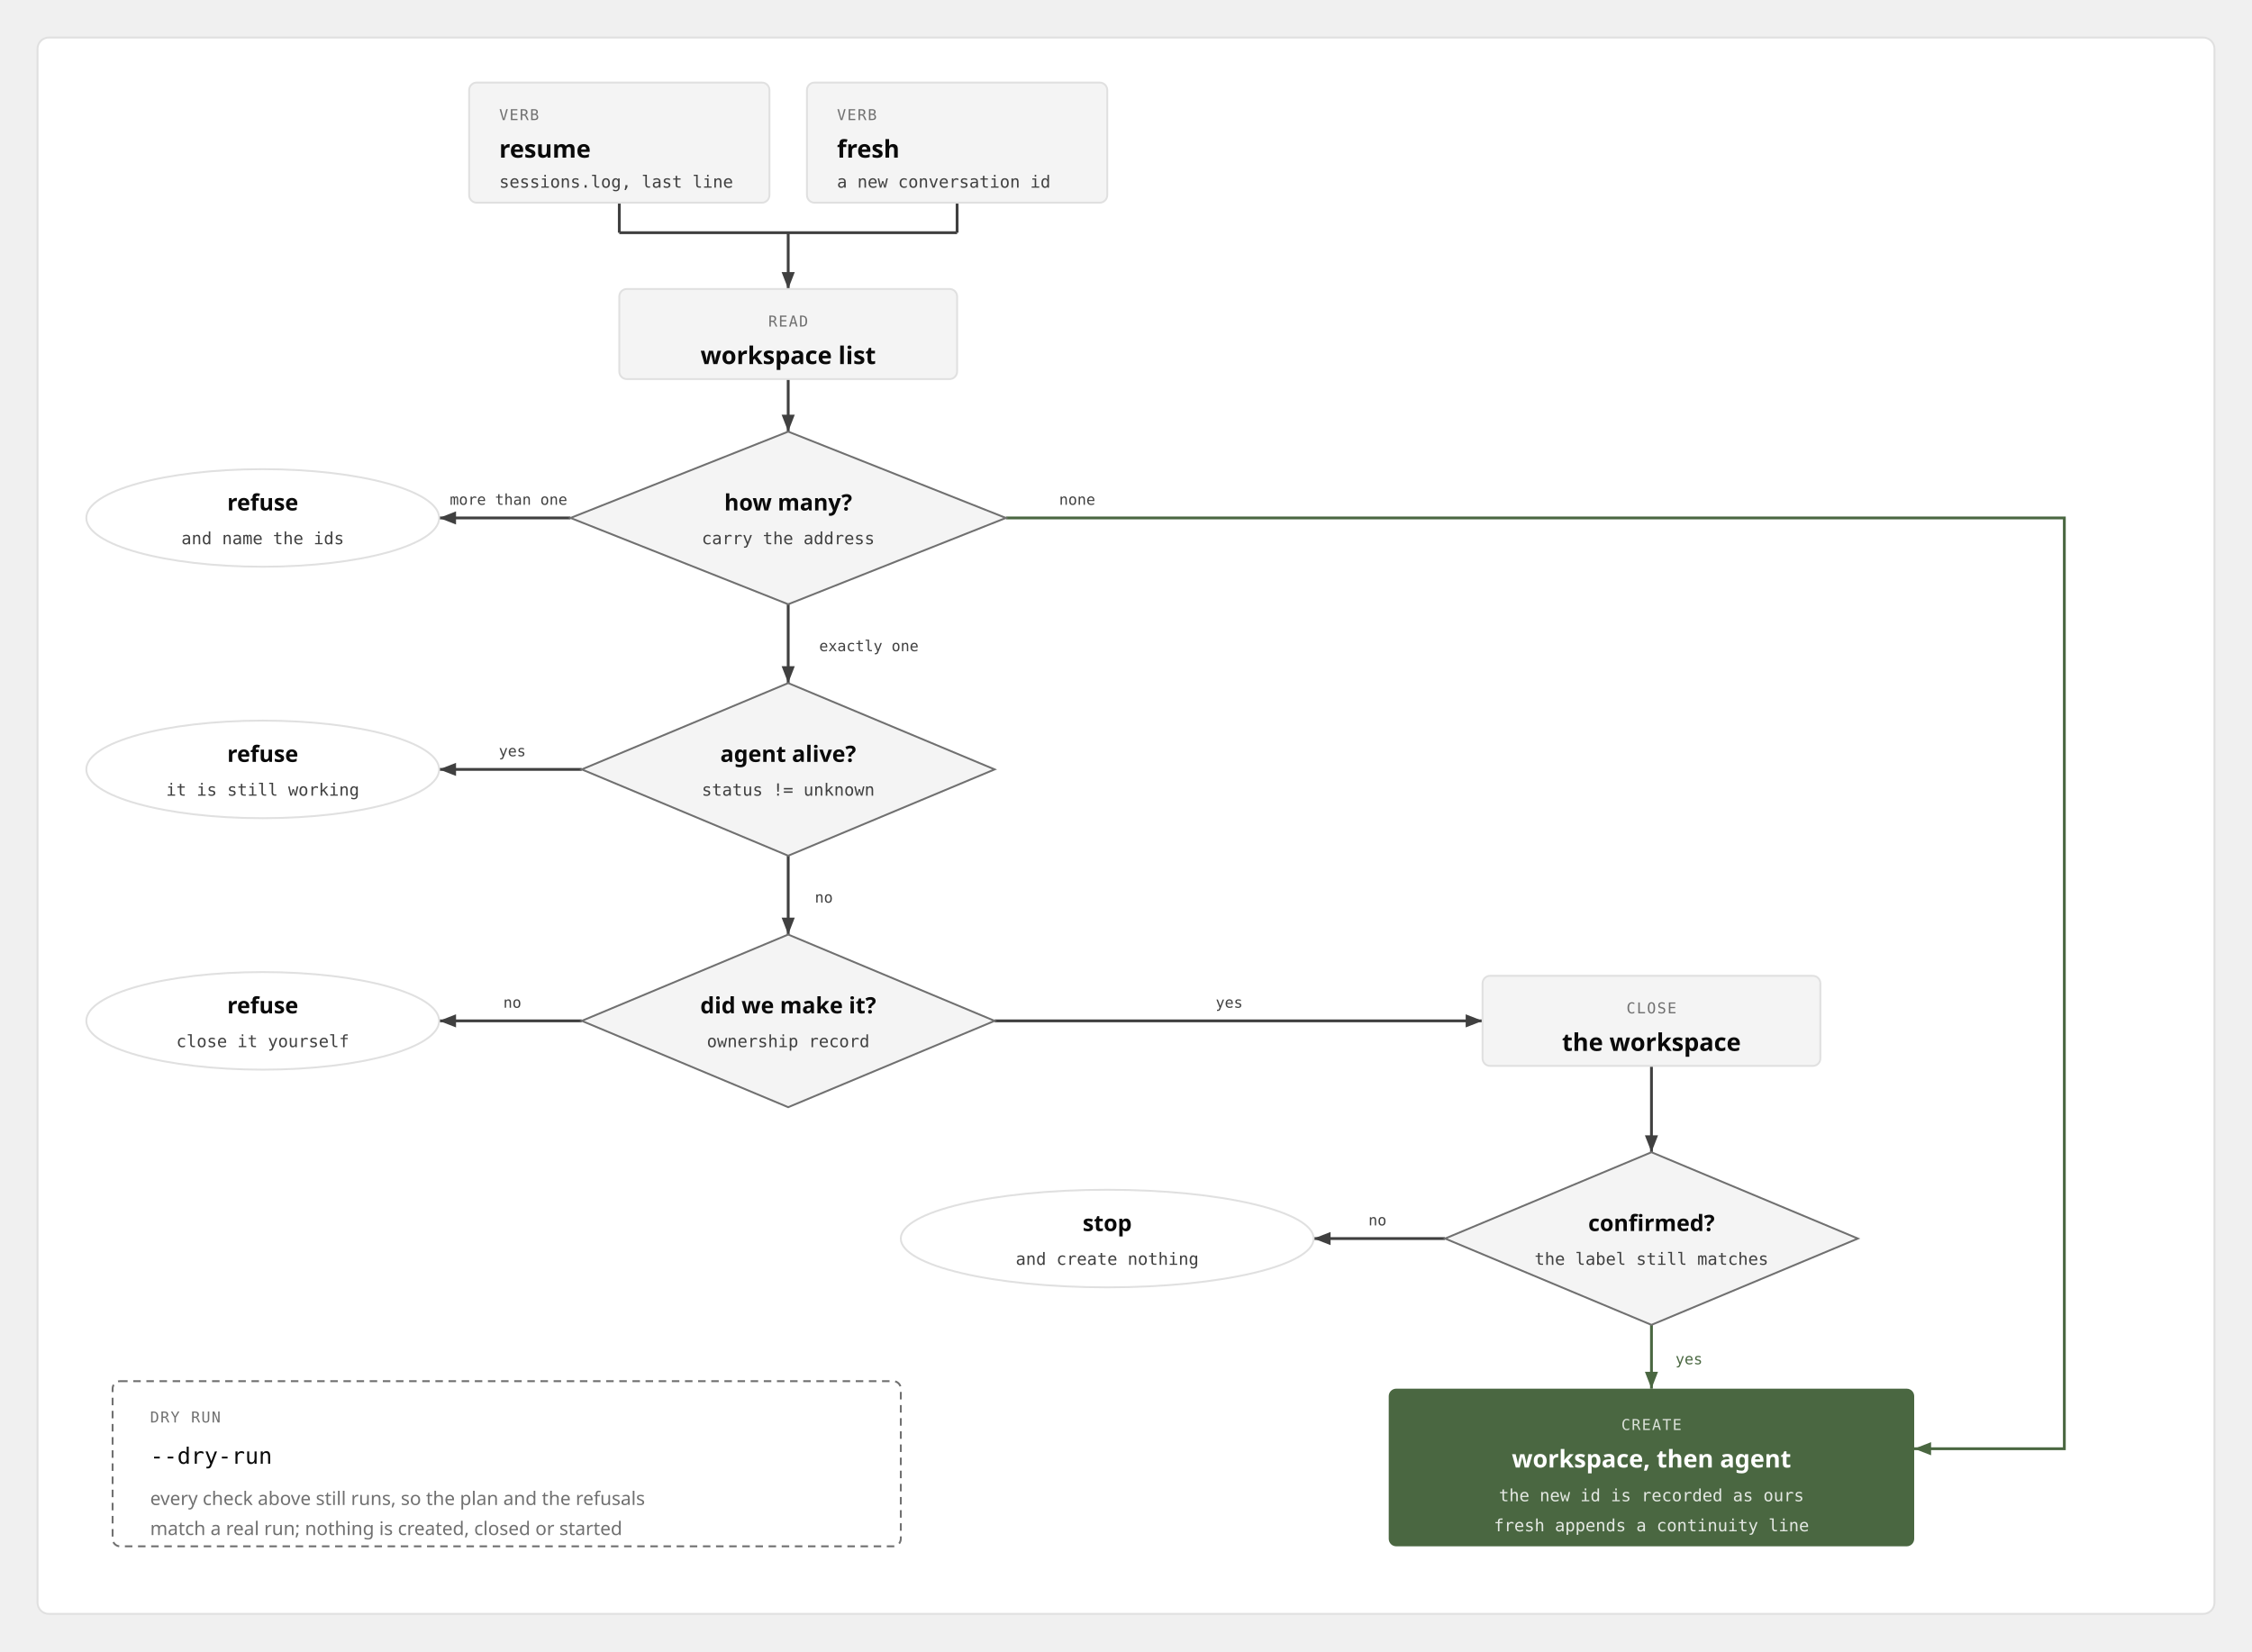
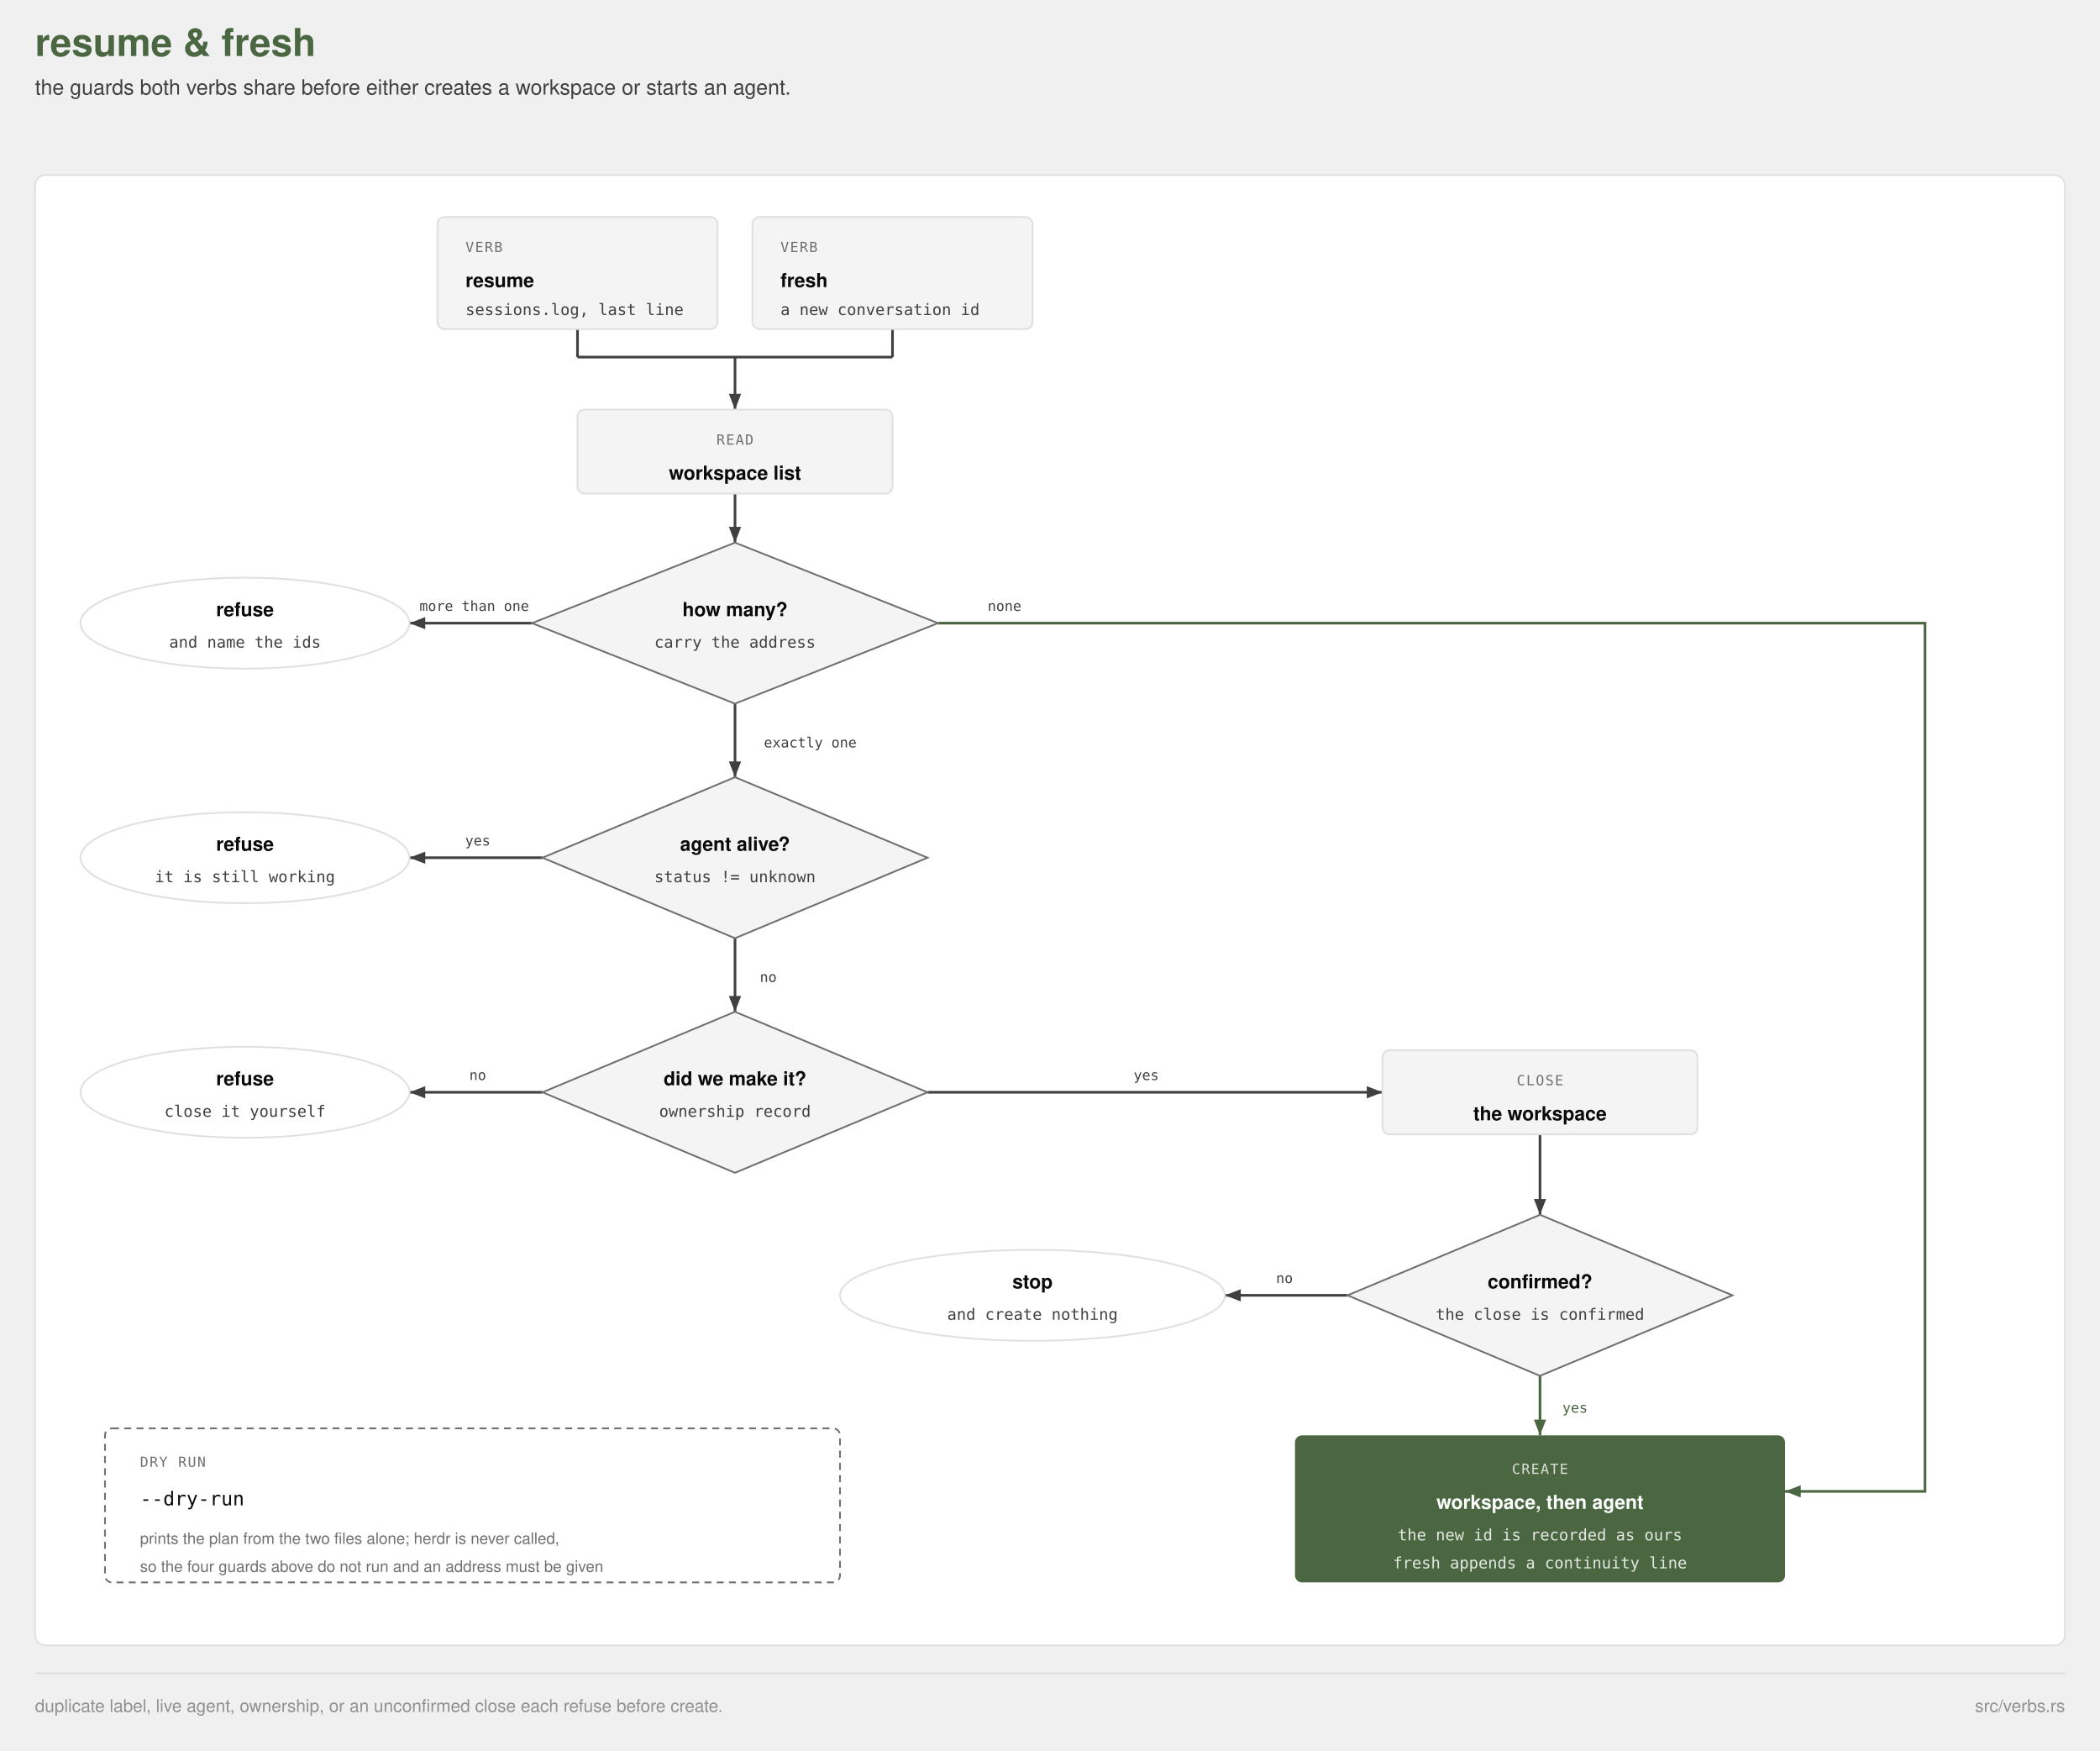
- <svg xmlns="http://www.w3.org/2000/svg" viewBox="0 0 1200 880" role="img" font-family="'IBM Plex Sans', system-ui, sans-serif" aria-label="Both verbs read the workspace list first, refuse on a duplicate label, a running agent, a workspace they did not create, or a close they cannot confirm, and only create a workspace and start the agent when nothing is in the way.">
+ <svg xmlns="http://www.w3.org/2000/svg" viewBox="0 0 1200 1000" role="img" font-family="Helvetica, Arial, sans-serif" aria-label="Both verbs read the workspace list first, refuse on a duplicate label, a running agent, a workspace they did not create, or a close they cannot confirm, and only create a workspace and start the agent when nothing is in the way.">
  <defs>
    <marker id="verbs-arrow" markerUnits="userSpaceOnUse" markerWidth="9" markerHeight="7" refX="9" refY="3.5" orient="auto">
      <path d="M0,0 L9,3.5 L0,7 Z" fill="#404040" />
    </marker>
    <marker id="verbs-arrow-moss" markerUnits="userSpaceOnUse" markerWidth="9" markerHeight="7" refX="9" refY="3.5" orient="auto">
      <path d="M0,0 L9,3.5 L0,7 Z" fill="#4a6741" />
    </marker>
  </defs>
-   <g font-family="'IBM Plex Sans', system-ui, sans-serif">
+   <text x="20" y="32" font-size="22" font-weight="700" fill="#4a6741">resume &amp; fresh</text>
+   <text x="20" y="54" font-size="12" fill="#404040">the guards both verbs share before either creates a workspace or starts an agent.</text>
+   <g font-family="Helvetica, Arial, sans-serif" transform="translate(0,80)">
    <rect x="20" y="20" width="1160" height="840" rx="6" fill="#ffffff" stroke="#e0e0e0" stroke-width="1" />
    <path d="M330,108 V124" fill="none" stroke="#404040" stroke-width="1.5" />
    <path d="M510,108 V124" fill="none" stroke="#404040" stroke-width="1.5" />
    <path d="M330,124 H510" fill="none" stroke="#404040" stroke-width="1.5" />
    <path d="M420,124 V154" fill="none" stroke="#404040" stroke-width="1.5" marker-end="url(#verbs-arrow)" />
    <path d="M420,202 V230" fill="none" stroke="#404040" stroke-width="1.5" marker-end="url(#verbs-arrow)" />
    <path d="M304,276 H234" fill="none" stroke="#404040" stroke-width="1.5" marker-end="url(#verbs-arrow)" />
    <path d="M420,322 V364" fill="none" stroke="#404040" stroke-width="1.5" marker-end="url(#verbs-arrow)" />
    <path d="M310,410 H234" fill="none" stroke="#404040" stroke-width="1.5" marker-end="url(#verbs-arrow)" />
    <path d="M420,456 V498" fill="none" stroke="#404040" stroke-width="1.5" marker-end="url(#verbs-arrow)" />
    <path d="M310,544 H234" fill="none" stroke="#404040" stroke-width="1.5" marker-end="url(#verbs-arrow)" />
    <path d="M530,544 H790" fill="none" stroke="#404040" stroke-width="1.5" marker-end="url(#verbs-arrow)" />
    <path d="M880,568 V614" fill="none" stroke="#404040" stroke-width="1.5" marker-end="url(#verbs-arrow)" />
    <path d="M770,660 H700" fill="none" stroke="#404040" stroke-width="1.5" marker-end="url(#verbs-arrow)" />
    <path d="M880,706 V740" fill="none" stroke="#4a6741" stroke-width="1.5" marker-end="url(#verbs-arrow-moss)" />
    <path d="M536,276 H1100 V772 H1020" fill="none" stroke="#4a6741" stroke-width="1.5" marker-end="url(#verbs-arrow-moss)" />
    <rect x="250" y="44" width="160" height="64" rx="4" fill="#f4f4f4" stroke="#e0e0e0" stroke-width="1" />
-     <text x="266" y="64" font-size="8" fill="#707070" font-family="'IBM Plex Mono', monospace" letter-spacing="0.08em">VERB</text>
-     <text x="266" y="84" font-size="13" font-weight="600" fill="#0a0a0a">resume</text>
-     <text x="266" y="100" font-size="9" fill="#404040" font-family="'IBM Plex Mono', monospace">sessions.log, last line</text>
+     <text x="266" y="64" font-size="8" fill="#707070" font-family="Menlo, monospace" letter-spacing="0.08em">VERB</text>
+     <text x="266" y="84" font-size="11" font-weight="600" fill="#0a0a0a">resume</text>
+     <text x="266" y="100" font-size="9" fill="#404040" font-family="Menlo, monospace">sessions.log, last line</text>
    <rect x="430" y="44" width="160" height="64" rx="4" fill="#f4f4f4" stroke="#e0e0e0" stroke-width="1" />
-     <text x="446" y="64" font-size="8" fill="#707070" font-family="'IBM Plex Mono', monospace" letter-spacing="0.08em">VERB</text>
-     <text x="446" y="84" font-size="13" font-weight="600" fill="#0a0a0a">fresh</text>
-     <text x="446" y="100" font-size="9" fill="#404040" font-family="'IBM Plex Mono', monospace">a new conversation id</text>
+     <text x="446" y="64" font-size="8" fill="#707070" font-family="Menlo, monospace" letter-spacing="0.08em">VERB</text>
+     <text x="446" y="84" font-size="11" font-weight="600" fill="#0a0a0a">fresh</text>
+     <text x="446" y="100" font-size="9" fill="#404040" font-family="Menlo, monospace">a new conversation id</text>
    <rect x="330" y="154" width="180" height="48" rx="4" fill="#f4f4f4" stroke="#e0e0e0" stroke-width="1" />
-     <text x="420" y="174" text-anchor="middle" font-size="8" fill="#707070" font-family="'IBM Plex Mono', monospace" letter-spacing="0.08em">READ</text>
-     <text x="420" y="194" text-anchor="middle" font-size="13" font-weight="600" fill="#0a0a0a">workspace list</text>
+     <text x="420" y="174" text-anchor="middle" font-size="8" fill="#707070" font-family="Menlo, monospace" letter-spacing="0.08em">READ</text>
+     <text x="420" y="194" text-anchor="middle" font-size="11" font-weight="600" fill="#0a0a0a">workspace list</text>
    <polygon points="420,230 536,276 420,322 304,276" fill="#f4f4f4" stroke="#707070" stroke-width="1" />
-     <text x="420" y="272" text-anchor="middle" font-size="12" font-weight="600" fill="#0a0a0a">how many?</text>
-     <text x="420" y="290" text-anchor="middle" font-size="9" fill="#404040" font-family="'IBM Plex Mono', monospace">carry the address</text>
+     <text x="420" y="272" text-anchor="middle" font-size="11" font-weight="600" fill="#0a0a0a">how many?</text>
+     <text x="420" y="290" text-anchor="middle" font-size="9" fill="#404040" font-family="Menlo, monospace">carry the address</text>
    <ellipse cx="140" cy="276" rx="94" ry="26" fill="#ffffff" stroke="#e0e0e0" stroke-width="1" />
-     <text x="140" y="272" text-anchor="middle" font-size="12" font-weight="600" fill="#0a0a0a">refuse</text>
-     <text x="140" y="290" text-anchor="middle" font-size="9" fill="#404040" font-family="'IBM Plex Mono', monospace">and name the ids</text>
+     <text x="140" y="272" text-anchor="middle" font-size="11" font-weight="600" fill="#0a0a0a">refuse</text>
+     <text x="140" y="290" text-anchor="middle" font-size="9" fill="#404040" font-family="Menlo, monospace">and name the ids</text>
    <polygon points="420,364 530,410 420,456 310,410" fill="#f4f4f4" stroke="#707070" stroke-width="1" />
-     <text x="420" y="406" text-anchor="middle" font-size="12" font-weight="600" fill="#0a0a0a">agent alive?</text>
-     <text x="420" y="424" text-anchor="middle" font-size="9" fill="#404040" font-family="'IBM Plex Mono', monospace">status != unknown</text>
+     <text x="420" y="406" text-anchor="middle" font-size="11" font-weight="600" fill="#0a0a0a">agent alive?</text>
+     <text x="420" y="424" text-anchor="middle" font-size="9" fill="#404040" font-family="Menlo, monospace">status != unknown</text>
    <ellipse cx="140" cy="410" rx="94" ry="26" fill="#ffffff" stroke="#e0e0e0" stroke-width="1" />
-     <text x="140" y="406" text-anchor="middle" font-size="12" font-weight="600" fill="#0a0a0a">refuse</text>
-     <text x="140" y="424" text-anchor="middle" font-size="9" fill="#404040" font-family="'IBM Plex Mono', monospace">it is still working</text>
+     <text x="140" y="406" text-anchor="middle" font-size="11" font-weight="600" fill="#0a0a0a">refuse</text>
+     <text x="140" y="424" text-anchor="middle" font-size="9" fill="#404040" font-family="Menlo, monospace">it is still working</text>
    <polygon points="420,498 530,544 420,590 310,544" fill="#f4f4f4" stroke="#707070" stroke-width="1" />
-     <text x="420" y="540" text-anchor="middle" font-size="12" font-weight="600" fill="#0a0a0a">did we make it?</text>
-     <text x="420" y="558" text-anchor="middle" font-size="9" fill="#404040" font-family="'IBM Plex Mono', monospace">ownership record</text>
+     <text x="420" y="540" text-anchor="middle" font-size="11" font-weight="600" fill="#0a0a0a">did we make it?</text>
+     <text x="420" y="558" text-anchor="middle" font-size="9" fill="#404040" font-family="Menlo, monospace">ownership record</text>
    <ellipse cx="140" cy="544" rx="94" ry="26" fill="#ffffff" stroke="#e0e0e0" stroke-width="1" />
-     <text x="140" y="540" text-anchor="middle" font-size="12" font-weight="600" fill="#0a0a0a">refuse</text>
-     <text x="140" y="558" text-anchor="middle" font-size="9" fill="#404040" font-family="'IBM Plex Mono', monospace">close it yourself</text>
+     <text x="140" y="540" text-anchor="middle" font-size="11" font-weight="600" fill="#0a0a0a">refuse</text>
+     <text x="140" y="558" text-anchor="middle" font-size="9" fill="#404040" font-family="Menlo, monospace">close it yourself</text>
    <rect x="790" y="520" width="180" height="48" rx="4" fill="#f4f4f4" stroke="#e0e0e0" stroke-width="1" />
-     <text x="880" y="540" text-anchor="middle" font-size="8" fill="#707070" font-family="'IBM Plex Mono', monospace" letter-spacing="0.08em">CLOSE</text>
-     <text x="880" y="560" text-anchor="middle" font-size="13" font-weight="600" fill="#0a0a0a">the workspace</text>
+     <text x="880" y="540" text-anchor="middle" font-size="8" fill="#707070" font-family="Menlo, monospace" letter-spacing="0.08em">CLOSE</text>
+     <text x="880" y="560" text-anchor="middle" font-size="11" font-weight="600" fill="#0a0a0a">the workspace</text>
    <polygon points="880,614 990,660 880,706 770,660" fill="#f4f4f4" stroke="#707070" stroke-width="1" />
-     <text x="880" y="656" text-anchor="middle" font-size="12" font-weight="600" fill="#0a0a0a">confirmed?</text>
-     <text x="880" y="674" text-anchor="middle" font-size="9" fill="#404040" font-family="'IBM Plex Mono', monospace">the label still matches</text>
+     <text x="880" y="656" text-anchor="middle" font-size="11" font-weight="600" fill="#0a0a0a">confirmed?</text>
+     <text x="880" y="674" text-anchor="middle" font-size="9" fill="#404040" font-family="Menlo, monospace">the close is confirmed</text>
    <ellipse cx="590" cy="660" rx="110" ry="26" fill="#ffffff" stroke="#e0e0e0" stroke-width="1" />
-     <text x="590" y="656" text-anchor="middle" font-size="12" font-weight="600" fill="#0a0a0a">stop</text>
-     <text x="590" y="674" text-anchor="middle" font-size="9" fill="#404040" font-family="'IBM Plex Mono', monospace">and create nothing</text>
+     <text x="590" y="656" text-anchor="middle" font-size="11" font-weight="600" fill="#0a0a0a">stop</text>
+     <text x="590" y="674" text-anchor="middle" font-size="9" fill="#404040" font-family="Menlo, monospace">and create nothing</text>
    <rect x="740" y="740" width="280" height="84" rx="4" fill="#4a6741" />
-     <text x="880" y="762" text-anchor="middle" font-size="8" fill="#ffffff" opacity="0.8" font-family="'IBM Plex Mono', monospace" letter-spacing="0.08em">CREATE</text>
-     <text x="880" y="782" text-anchor="middle" font-size="13" font-weight="600" fill="#ffffff">workspace, then agent</text>
-     <text x="880" y="800" text-anchor="middle" font-size="9" fill="#ffffff" opacity="0.85" font-family="'IBM Plex Mono', monospace">the new id is recorded as ours</text>
-     <text x="880" y="816" text-anchor="middle" font-size="9" fill="#ffffff" opacity="0.85" font-family="'IBM Plex Mono', monospace">fresh appends a continuity line</text>
+     <text x="880" y="762" text-anchor="middle" font-size="8" fill="#ffffff" opacity="0.8" font-family="Menlo, monospace" letter-spacing="0.08em">CREATE</text>
+     <text x="880" y="782" text-anchor="middle" font-size="11" font-weight="600" fill="#ffffff">workspace, then agent</text>
+     <text x="880" y="800" text-anchor="middle" font-size="9" fill="#ffffff" opacity="0.85" font-family="Menlo, monospace">the new id is recorded as ours</text>
+     <text x="880" y="816" text-anchor="middle" font-size="9" fill="#ffffff" opacity="0.85" font-family="Menlo, monospace">fresh appends a continuity line</text>
    <rect x="60" y="736" width="420" height="88" rx="4" fill="#ffffff" stroke="#707070" stroke-width="1" stroke-dasharray="4 3" />
-     <text x="80" y="758" font-size="8" fill="#707070" font-family="'IBM Plex Mono', monospace" letter-spacing="0.08em">DRY RUN</text>
-     <text x="80" y="780" font-size="12" fill="#0a0a0a" font-family="'IBM Plex Mono', monospace">--dry-run</text>
-     <text x="80" y="802" font-size="10" fill="#707070">every check above still runs, so the plan and the refusals</text>
-     <text x="80" y="818" font-size="10" fill="#707070">match a real run; nothing is created, closed or started</text>
+     <text x="80" y="758" font-size="8" fill="#707070" font-family="Menlo, monospace" letter-spacing="0.08em">DRY RUN</text>
+     <text x="80" y="780" font-size="11" fill="#0a0a0a" font-family="Menlo, monospace">--dry-run</text>
+     <text x="80" y="802" font-size="9" fill="#707070">prints the plan from the two files alone; herdr is never called,</text>
+     <text x="80" y="818" font-size="9" fill="#707070">so the four guards above do not run and an address must be given</text>
    <rect x="236" y="258" width="70" height="14" fill="#ffffff" />
-     <text x="271" y="269" text-anchor="middle" font-size="8" fill="#404040" font-family="'IBM Plex Mono', monospace">more than one</text>
+     <text x="271" y="269" text-anchor="middle" font-size="8" fill="#404040" font-family="Menlo, monospace">more than one</text>
    <rect x="557" y="258" width="34" height="14" fill="#ffffff" />
-     <text x="574" y="269" text-anchor="middle" font-size="8" fill="#404040" font-family="'IBM Plex Mono', monospace">none</text>
+     <text x="574" y="269" text-anchor="middle" font-size="8" fill="#404040" font-family="Menlo, monospace">none</text>
    <rect x="429" y="336" width="68" height="14" fill="#ffffff" />
-     <text x="463" y="347" text-anchor="middle" font-size="8" fill="#404040" font-family="'IBM Plex Mono', monospace">exactly one</text>
+     <text x="463" y="347" text-anchor="middle" font-size="8" fill="#404040" font-family="Menlo, monospace">exactly one</text>
    <rect x="262" y="392" width="22" height="14" fill="#ffffff" />
-     <text x="273" y="403" text-anchor="middle" font-size="8" fill="#404040" font-family="'IBM Plex Mono', monospace">yes</text>
+     <text x="273" y="403" text-anchor="middle" font-size="8" fill="#404040" font-family="Menlo, monospace">yes</text>
    <rect x="429" y="470" width="20" height="14" fill="#ffffff" />
-     <text x="439" y="481" text-anchor="middle" font-size="8" fill="#404040" font-family="'IBM Plex Mono', monospace">no</text>
+     <text x="439" y="481" text-anchor="middle" font-size="8" fill="#404040" font-family="Menlo, monospace">no</text>
    <rect x="263" y="526" width="20" height="14" fill="#ffffff" />
-     <text x="273" y="537" text-anchor="middle" font-size="8" fill="#404040" font-family="'IBM Plex Mono', monospace">no</text>
+     <text x="273" y="537" text-anchor="middle" font-size="8" fill="#404040" font-family="Menlo, monospace">no</text>
    <rect x="644" y="526" width="22" height="14" fill="#ffffff" />
-     <text x="655" y="537" text-anchor="middle" font-size="8" fill="#404040" font-family="'IBM Plex Mono', monospace">yes</text>
+     <text x="655" y="537" text-anchor="middle" font-size="8" fill="#404040" font-family="Menlo, monospace">yes</text>
    <rect x="724" y="642" width="20" height="14" fill="#ffffff" />
-     <text x="734" y="653" text-anchor="middle" font-size="8" fill="#404040" font-family="'IBM Plex Mono', monospace">no</text>
+     <text x="734" y="653" text-anchor="middle" font-size="8" fill="#404040" font-family="Menlo, monospace">no</text>
    <rect x="889" y="716" width="22" height="14" fill="#ffffff" />
-     <text x="900" y="727" text-anchor="middle" font-size="8" fill="#4a6741" font-family="'IBM Plex Mono', monospace">yes</text>
+     <text x="900" y="727" text-anchor="middle" font-size="8" fill="#4a6741" font-family="Menlo, monospace">yes</text>
  </g>
+   <line x1="20" y1="956" x2="1180" y2="956" stroke="#e0e0e0" stroke-width="1" />
+   <text x="20" y="978" font-size="10" fill="#909090">duplicate label, live agent, ownership, or an unconfirmed close each refuse before create.</text>
+   <text x="1180" y="978" text-anchor="end" font-size="10" fill="#909090">src/verbs.rs</text>
</svg>
